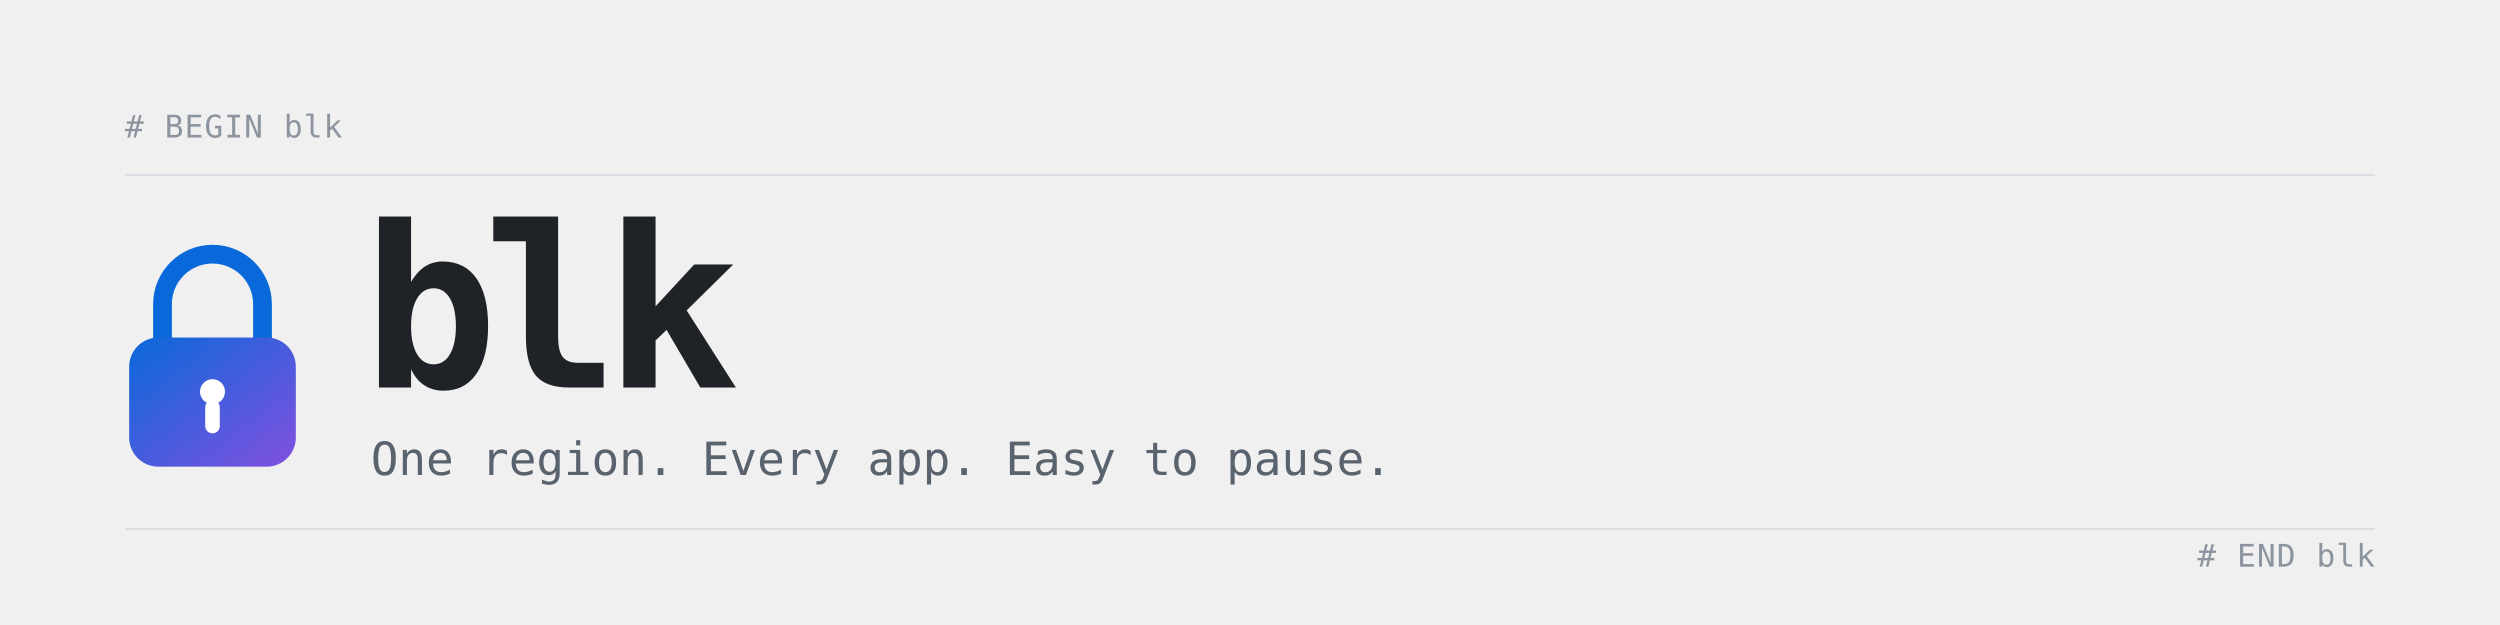
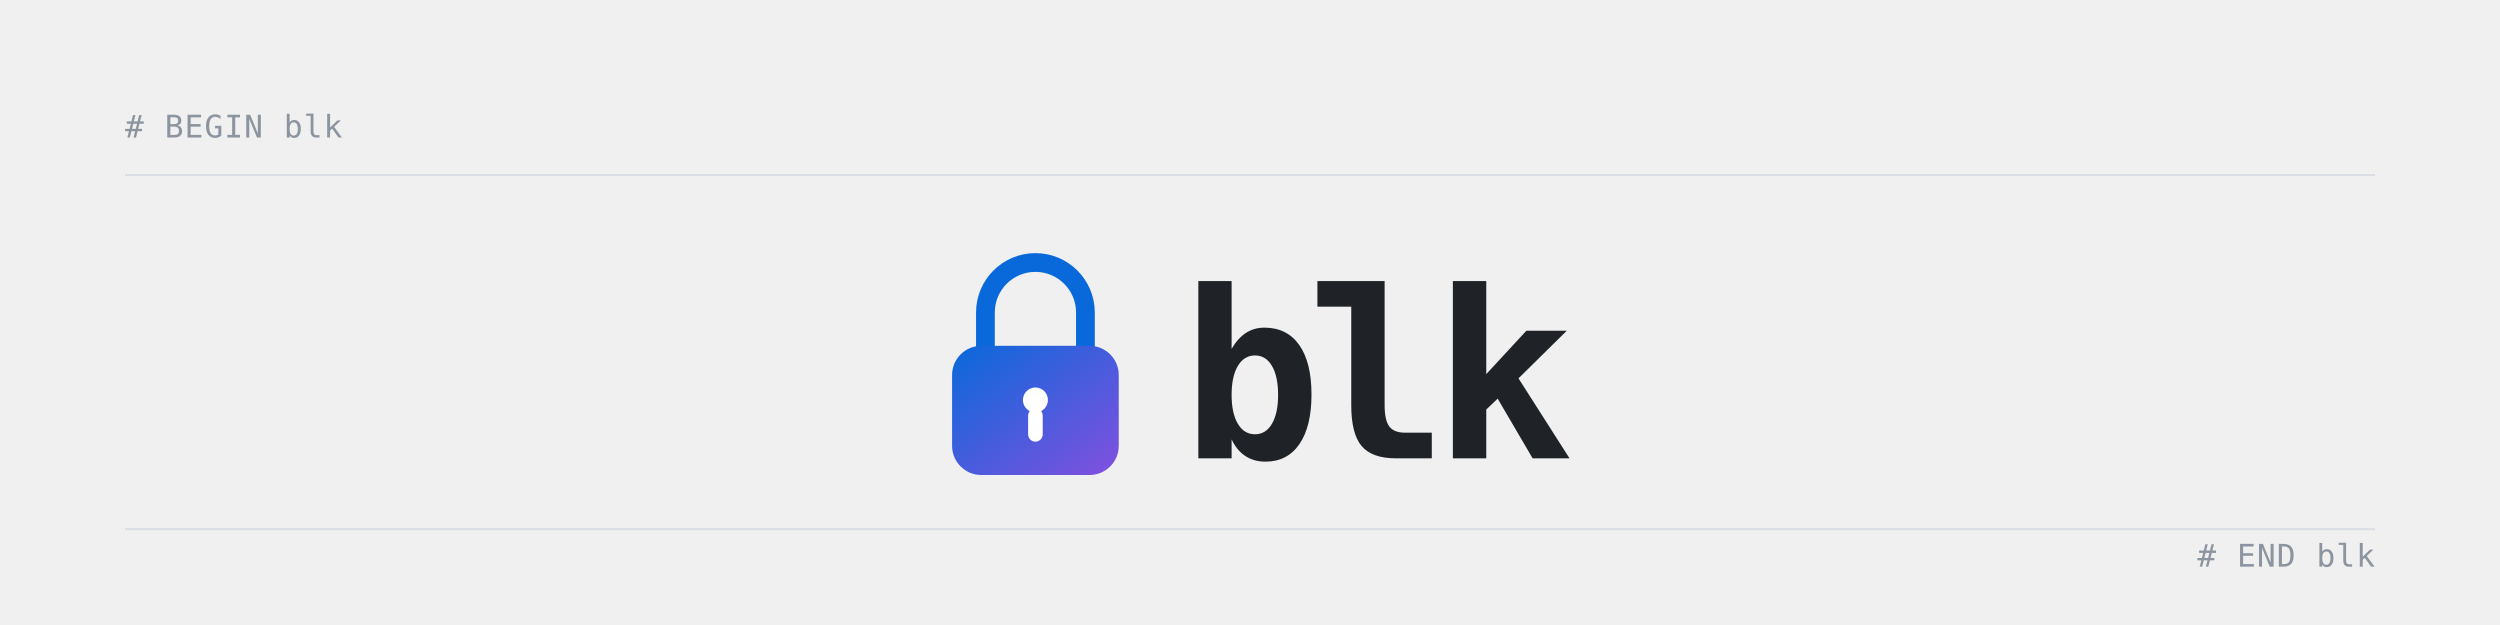
- <svg xmlns="http://www.w3.org/2000/svg" viewBox="0 0 1200 300" width="1200" height="300" role="img" aria-label="blk — one region, every app, easy to pause">
+ <svg xmlns="http://www.w3.org/2000/svg" viewBox="0 0 1200 300" width="1200" height="300" role="img" aria-label="blk">
  <defs>
    <linearGradient id="mark" x1="0" y1="0" x2="1" y2="1">
      <stop offset="0" stop-color="#0969da" />
      <stop offset="1" stop-color="#8250df" />
    </linearGradient>
  </defs>
  <g font-family="ui-monospace, SFMono-Regular, 'SF Mono', Menlo, Consolas, monospace">
    <text x="60" y="66" font-size="15" fill="#8c959f" letter-spacing="0.5"># BEGIN blk</text>
    <text x="1140" y="272" text-anchor="end" font-size="15" fill="#8c959f" letter-spacing="0.5"># END blk</text>
    <line x1="60" y1="84" x2="1140" y2="84" stroke="#d8dee4" stroke-width="1" />
    <line x1="60" y1="254" x2="1140" y2="254" stroke="#d8dee4" stroke-width="1" />
-     <g transform="translate(60 116)">
+     <g transform="translate(455 120)">
      <path d="M18 46V30a24 24 0 0 1 48 0v16" fill="none" stroke="#0969da" stroke-width="9" stroke-linecap="round" />
      <rect x="2" y="46" width="80" height="62" rx="14" fill="url(#mark)" />
      <circle cx="42" cy="72" r="6" fill="#ffffff" />
      <rect x="38.5" y="76" width="7" height="16" rx="3.5" fill="#ffffff" />
+       <text x="112" y="100" font-size="112" font-weight="700" fill="#1f2328" letter-spacing="-7">blk</text>
    </g>
-     <text x="174" y="186" font-size="108" font-weight="700" fill="#1f2328" letter-spacing="-7">blk</text>
-     <text x="178" y="228" font-size="22" fill="#59636e">One region. Every app. Easy to pause.</text>
  </g>
</svg>
